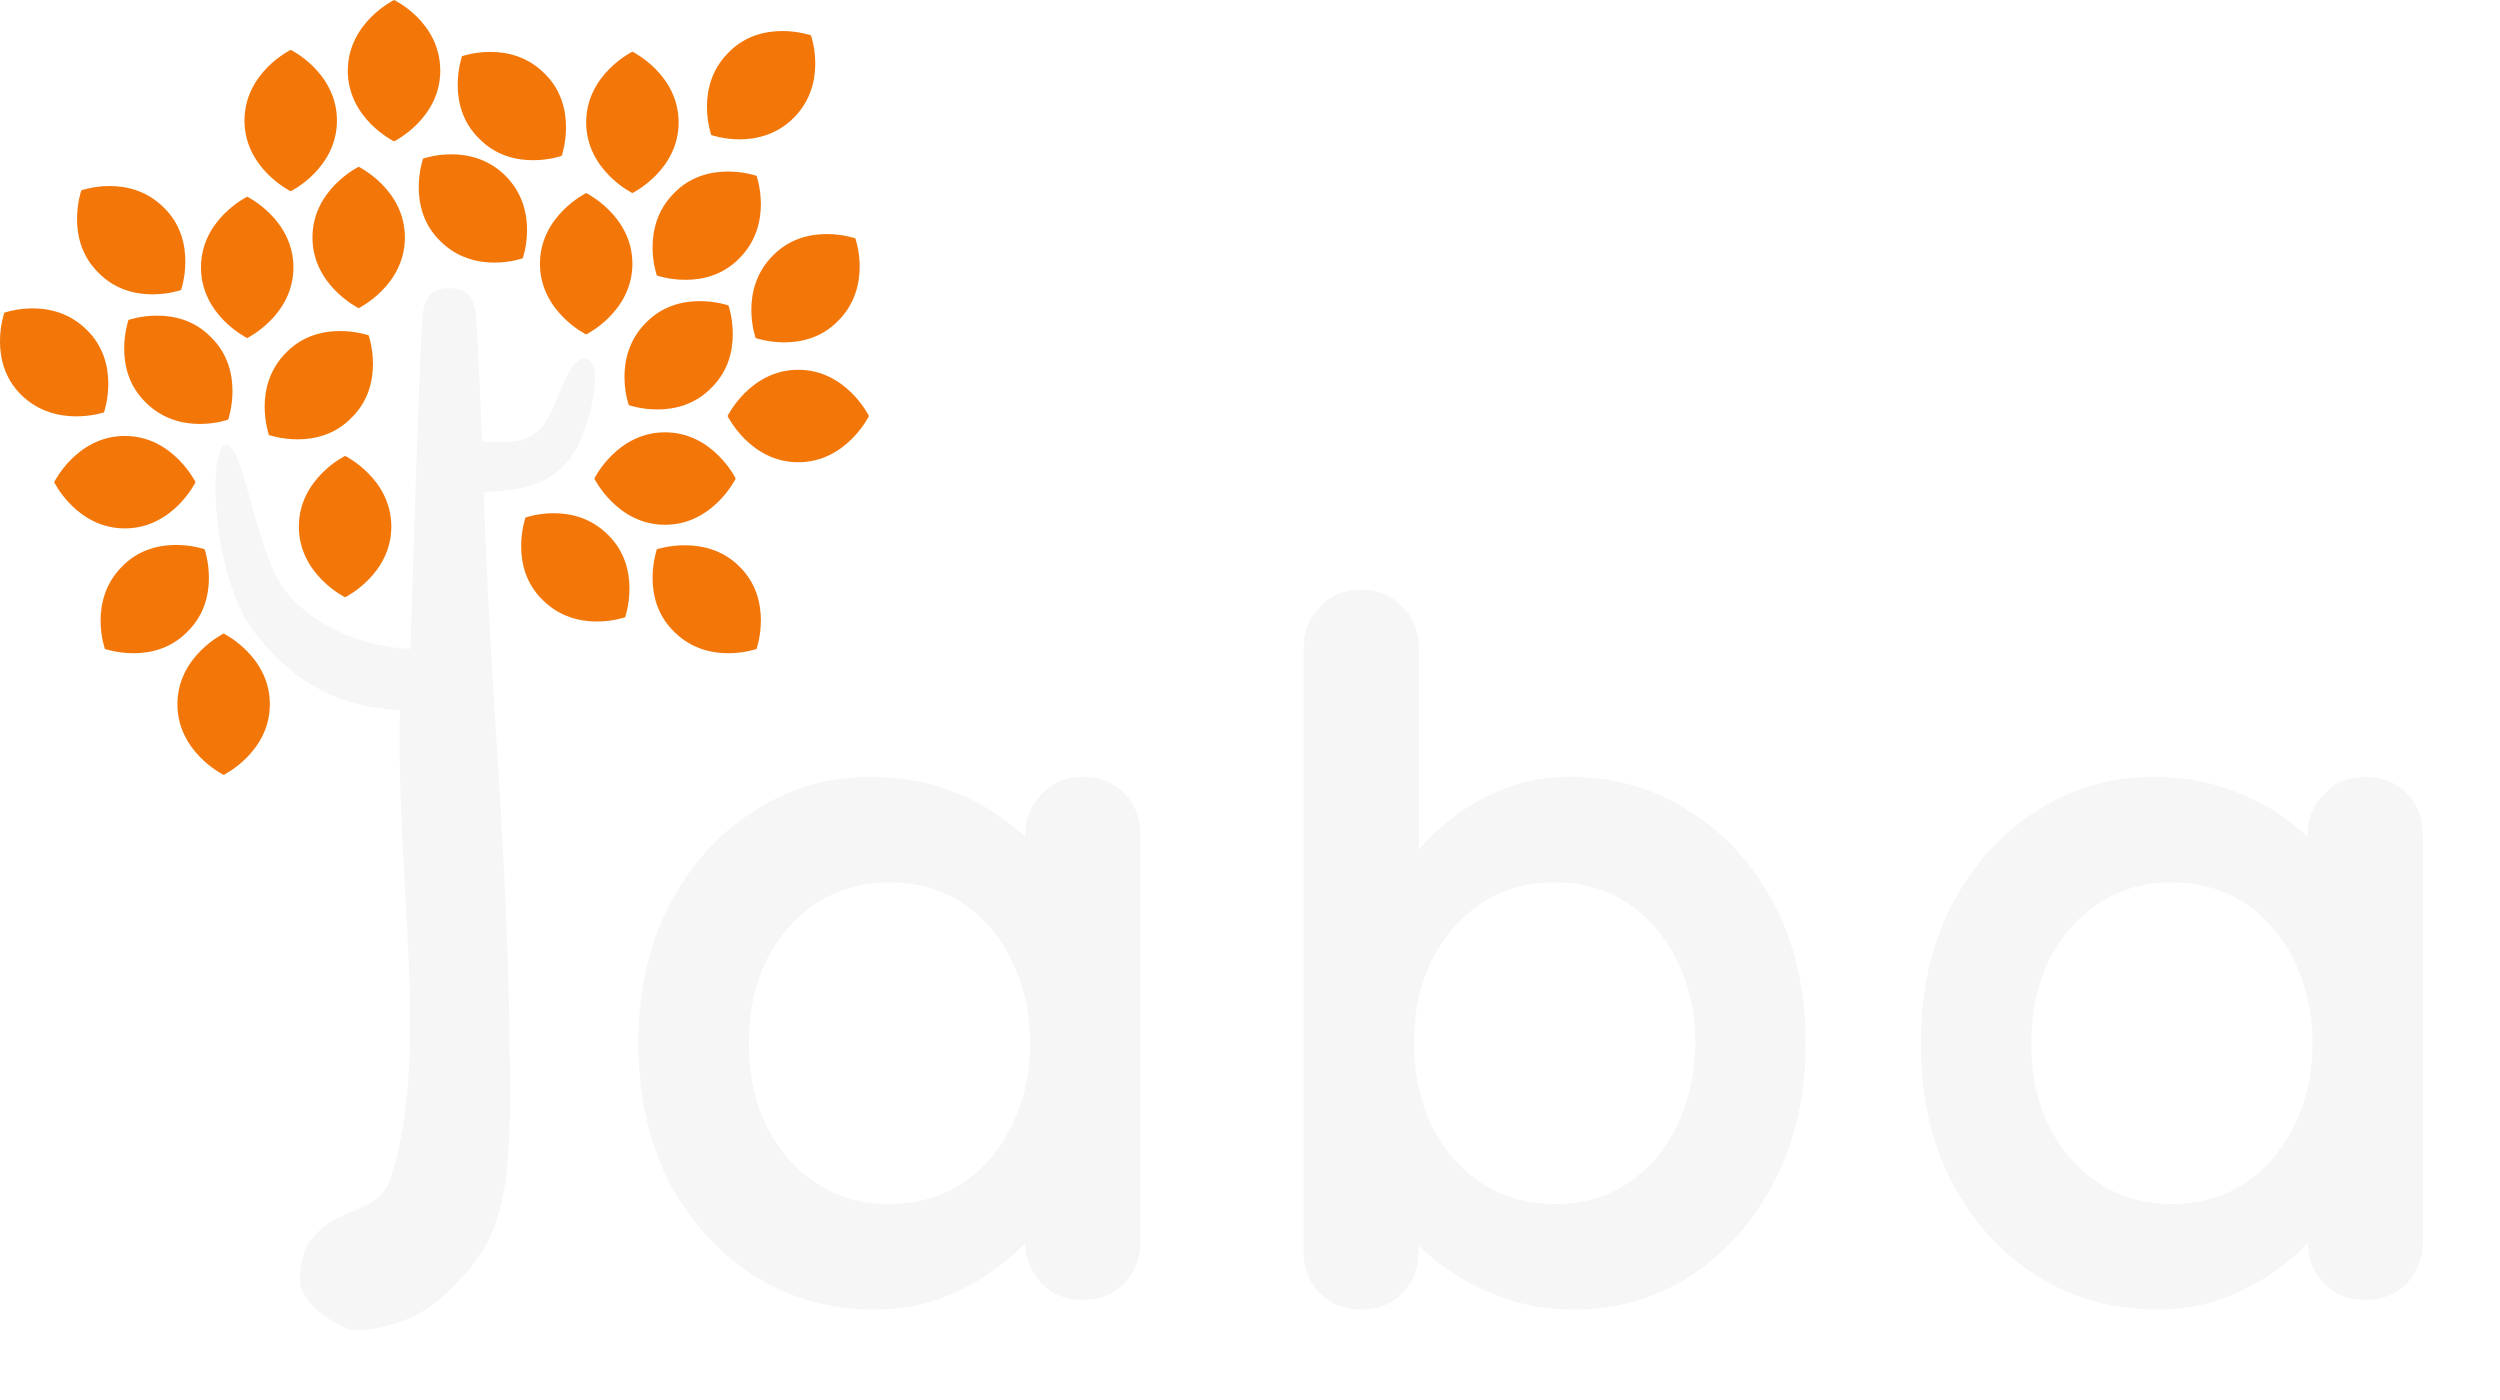
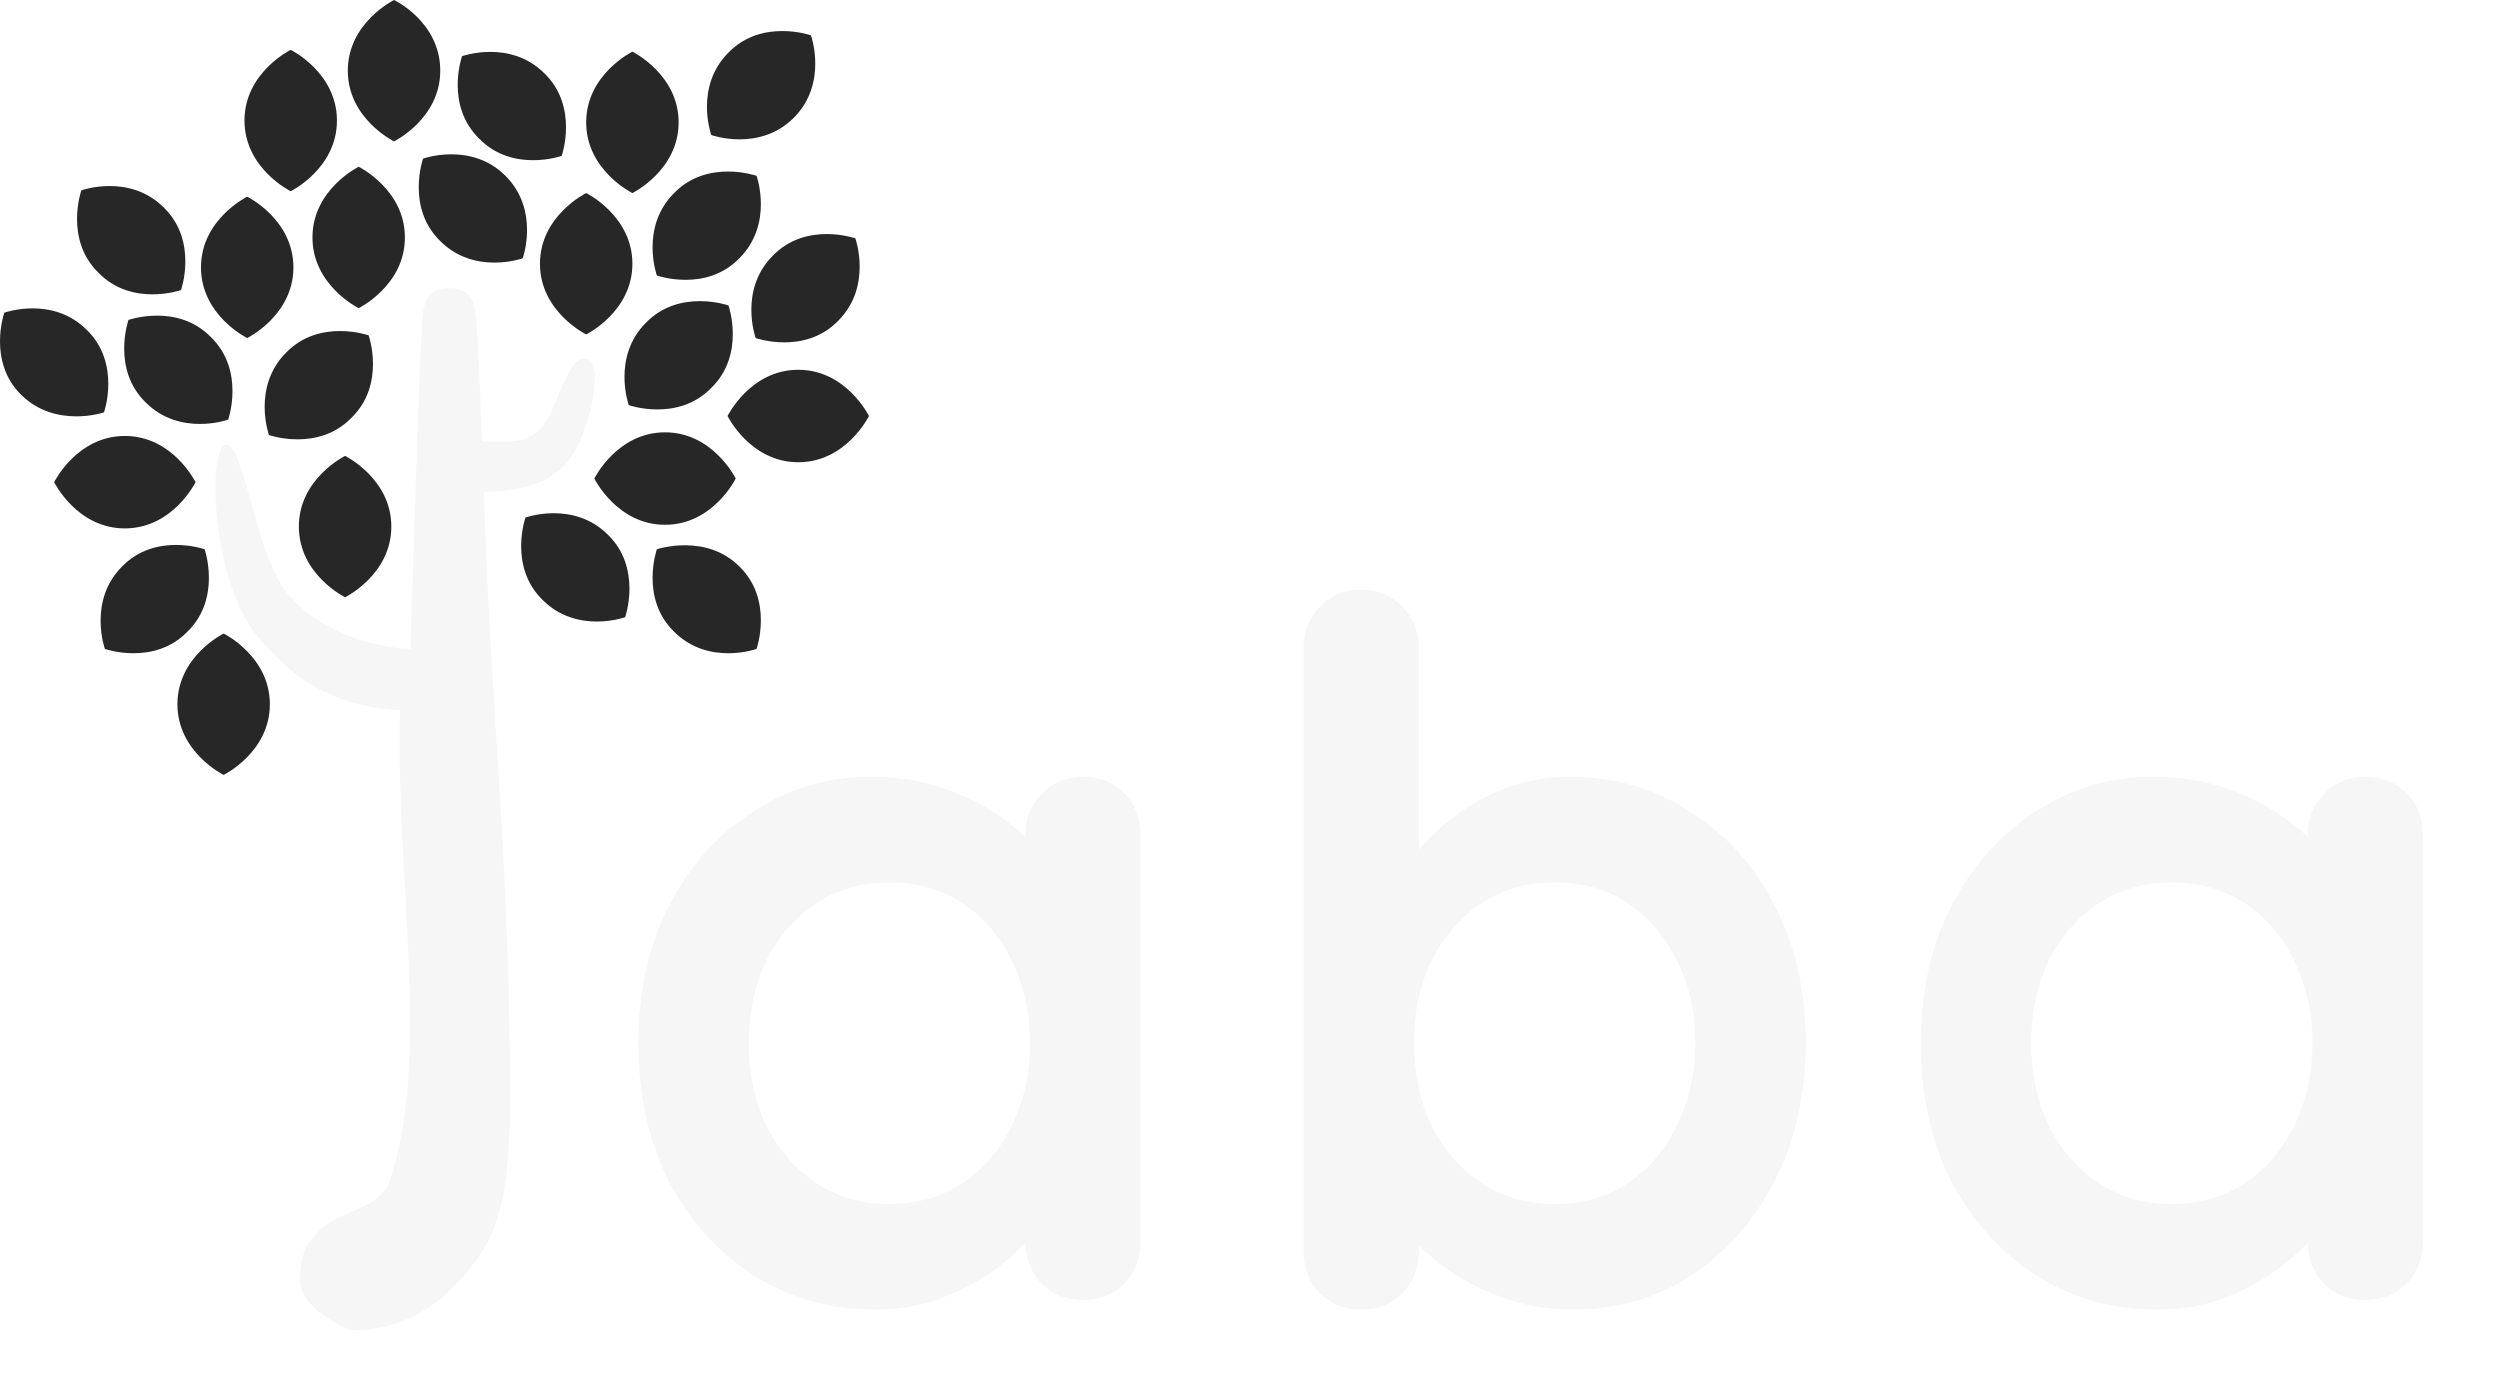
<svg xmlns="http://www.w3.org/2000/svg" width="125" height="70" viewBox="0 0 125 70" fill="none">
  <path d="M29.355 17.946C28.403 17.674 27.95 20.257 27.134 21.299C26.409 22.206 25.412 22.115 24.098 22.07C24.007 19.577 23.916 17.492 23.826 16.133C23.735 14.864 23.418 14.411 22.466 14.411C21.515 14.411 21.152 14.909 21.107 16.133C20.925 19.169 20.744 25.74 20.518 32.447C18.342 32.356 15.805 31.45 14.309 29.592C12.768 27.689 12.179 22.024 11.273 22.251C10.367 22.432 10.593 28.912 12.768 31.677C14.49 33.852 16.646 35.364 20 35.5C19.773 44.11 21.562 52.815 19.5 59C19 60.5 17 60.5 16 61.5C15.5 62 15 62.5 15 64C15 65.5 17.5 66.5 17.5 66.5C17.5 66.5 20.236 66.764 22.5 64.5C24.5 62.5 25.5 61 25.5 55C25.5 43.12 24.551 35.801 24.188 24.607C26.318 24.517 27.497 24.109 28.358 23.112C29.355 22.024 30.306 18.263 29.355 17.946Z" fill="#F6F6F6" />
-   <path d="M17.255 22.795C17.255 22.795 14.943 23.927 14.943 26.329C14.943 28.731 17.255 29.864 17.255 29.864C17.255 29.864 19.566 28.731 19.566 26.329C19.566 23.927 17.255 22.795 17.255 22.795ZM17.934 8.338C17.934 8.338 15.623 9.471 15.623 11.873C15.623 14.275 17.934 15.408 17.934 15.408C17.934 15.408 20.245 14.275 20.245 11.873C20.245 9.471 17.934 8.338 17.934 8.338ZM12.36 16.903C12.36 16.903 14.671 15.77 14.671 13.369C14.671 10.967 12.36 9.834 12.36 9.834C12.36 9.834 10.049 10.967 10.049 13.369C10.049 15.77 12.36 16.903 12.36 16.903ZM14.536 9.562C14.536 9.562 16.847 8.429 16.847 6.027C16.847 3.625 14.536 2.492 14.536 2.492C14.536 2.492 12.224 3.625 12.224 6.027C12.224 8.429 14.536 9.562 14.536 9.562ZM19.702 0C19.702 0 17.39 1.133 17.39 3.535C17.39 5.937 19.702 7.069 19.702 7.069C19.702 7.069 22.013 5.937 22.013 3.535C22.013 1.088 19.702 0 19.702 0ZM31.62 9.653C31.62 9.653 33.931 8.52 33.931 6.118C33.931 3.716 31.62 2.583 31.62 2.583C31.62 2.583 29.309 3.716 29.309 6.118C29.309 8.52 31.62 9.653 31.62 9.653ZM26.998 13.187C26.998 15.589 29.309 16.722 29.309 16.722C29.309 16.722 31.62 15.589 31.62 13.187C31.62 10.786 29.309 9.653 29.309 9.653C29.309 9.653 26.998 10.786 26.998 13.187ZM9.777 24.109C9.777 24.109 8.644 21.798 6.242 21.798C3.841 21.798 2.708 24.109 2.708 24.109C2.708 24.109 3.841 26.42 6.242 26.42C8.644 26.42 9.777 24.109 9.777 24.109ZM39.913 18.489C37.511 18.489 36.378 20.801 36.378 20.801C36.378 20.801 37.511 23.112 39.913 23.112C42.315 23.112 43.448 20.801 43.448 20.801C43.448 20.801 42.315 18.489 39.913 18.489ZM29.717 23.927C29.717 23.927 30.85 26.239 33.252 26.239C35.653 26.239 36.786 23.927 36.786 23.927C36.786 23.927 35.653 21.616 33.252 21.616C30.85 21.616 29.717 23.927 29.717 23.927ZM18.433 16.767C18.433 16.767 15.986 15.906 14.309 17.628C12.587 19.351 13.448 21.752 13.448 21.752C13.448 21.752 15.895 22.613 17.572 20.891C19.294 19.215 18.433 16.767 18.433 16.767ZM37.828 8.792C37.828 8.792 35.381 7.931 33.705 9.653C31.983 11.375 32.844 13.776 32.844 13.776C32.844 13.776 35.291 14.637 36.968 12.915C38.69 11.193 37.828 8.792 37.828 8.792ZM36.424 15.272C36.424 15.272 33.977 14.411 32.3 16.133C30.578 17.855 31.439 20.257 31.439 20.257C31.439 20.257 33.886 21.118 35.563 19.396C37.285 17.719 36.424 15.272 36.424 15.272ZM10.23 27.462C10.23 27.462 7.783 26.601 6.106 28.323C4.384 30.045 5.245 32.447 5.245 32.447C5.245 32.447 7.693 33.308 9.369 31.586C11.091 29.909 10.23 27.462 10.23 27.462ZM39.687 5.891C41.409 4.169 40.548 1.767 40.548 1.767C40.548 1.767 38.1 0.906 36.424 2.628C34.702 4.35 35.563 6.752 35.563 6.752C35.563 6.752 37.965 7.613 39.687 5.891ZM37.783 16.903C37.783 16.903 40.23 17.764 41.907 16.042C43.629 14.32 42.768 11.918 42.768 11.918C42.768 11.918 40.321 11.057 38.644 12.78C36.922 14.502 37.783 16.903 37.783 16.903ZM26.273 25.876C26.273 25.876 25.412 28.323 27.134 30C28.856 31.722 31.258 30.861 31.258 30.861C31.258 30.861 32.119 28.414 30.396 26.737C28.674 25.015 26.273 25.876 26.273 25.876ZM6.424 15.997C6.424 15.997 5.563 18.444 7.285 20.121C9.007 21.843 11.409 20.982 11.409 20.982C11.409 20.982 12.27 18.535 10.548 16.858C8.871 15.136 6.424 15.997 6.424 15.997ZM5.2 20.619C5.2 20.619 6.061 18.172 4.339 16.495C2.617 14.773 0.215 15.634 0.215 15.634C0.215 15.634 -0.646 18.082 1.076 19.758C2.798 21.435 5.2 20.619 5.2 20.619ZM9.052 14.502C9.052 14.502 9.913 12.054 8.191 10.378C6.469 8.656 4.067 9.517 4.067 9.517C4.067 9.517 3.206 11.964 4.928 13.64C6.605 15.363 9.052 14.502 9.052 14.502ZM32.844 27.462C32.844 27.462 31.983 29.909 33.705 31.586C35.427 33.308 37.828 32.447 37.828 32.447C37.828 32.447 38.69 30 36.968 28.323C35.291 26.646 32.844 27.462 32.844 27.462ZM25.276 8.792C23.554 7.069 21.152 7.931 21.152 7.931C21.152 7.931 20.291 10.378 22.013 12.054C23.735 13.776 26.137 12.915 26.137 12.915C26.137 12.915 26.998 10.514 25.276 8.792ZM28.085 7.795C28.085 7.795 28.946 5.347 27.224 3.671C25.502 1.949 23.101 2.81 23.101 2.81C23.101 2.81 22.239 5.257 23.962 6.934C25.638 8.656 28.085 7.795 28.085 7.795ZM11.182 31.677C11.182 31.677 8.871 32.81 8.871 35.212C8.871 37.613 11.182 38.746 11.182 38.746C11.182 38.746 13.493 37.613 13.493 35.212C13.493 32.81 11.182 31.677 11.182 31.677Z" fill="#F37608" />
+   <path d="M17.255 22.795C17.255 22.795 14.943 23.927 14.943 26.329C14.943 28.731 17.255 29.864 17.255 29.864C17.255 29.864 19.566 28.731 19.566 26.329C19.566 23.927 17.255 22.795 17.255 22.795ZM17.934 8.338C17.934 8.338 15.623 9.471 15.623 11.873C15.623 14.275 17.934 15.408 17.934 15.408C17.934 15.408 20.245 14.275 20.245 11.873C20.245 9.471 17.934 8.338 17.934 8.338ZM12.36 16.903C12.36 16.903 14.671 15.77 14.671 13.369C14.671 10.967 12.36 9.834 12.36 9.834C12.36 9.834 10.049 10.967 10.049 13.369C10.049 15.77 12.36 16.903 12.36 16.903ZM14.536 9.562C14.536 9.562 16.847 8.429 16.847 6.027C16.847 3.625 14.536 2.492 14.536 2.492C14.536 2.492 12.224 3.625 12.224 6.027C12.224 8.429 14.536 9.562 14.536 9.562ZM19.702 0C19.702 0 17.39 1.133 17.39 3.535C17.39 5.937 19.702 7.069 19.702 7.069C19.702 7.069 22.013 5.937 22.013 3.535C22.013 1.088 19.702 0 19.702 0ZM31.62 9.653C31.62 9.653 33.931 8.52 33.931 6.118C33.931 3.716 31.62 2.583 31.62 2.583C31.62 2.583 29.309 3.716 29.309 6.118C29.309 8.52 31.62 9.653 31.62 9.653ZM26.998 13.187C26.998 15.589 29.309 16.722 29.309 16.722C29.309 16.722 31.62 15.589 31.62 13.187C31.62 10.786 29.309 9.653 29.309 9.653C29.309 9.653 26.998 10.786 26.998 13.187ZM9.777 24.109C9.777 24.109 8.644 21.798 6.242 21.798C3.841 21.798 2.708 24.109 2.708 24.109C2.708 24.109 3.841 26.42 6.242 26.42C8.644 26.42 9.777 24.109 9.777 24.109ZM39.913 18.489C37.511 18.489 36.378 20.801 36.378 20.801C36.378 20.801 37.511 23.112 39.913 23.112C42.315 23.112 43.448 20.801 43.448 20.801C43.448 20.801 42.315 18.489 39.913 18.489ZM29.717 23.927C29.717 23.927 30.85 26.239 33.252 26.239C35.653 26.239 36.786 23.927 36.786 23.927C36.786 23.927 35.653 21.616 33.252 21.616C30.85 21.616 29.717 23.927 29.717 23.927ZM18.433 16.767C18.433 16.767 15.986 15.906 14.309 17.628C12.587 19.351 13.448 21.752 13.448 21.752C13.448 21.752 15.895 22.613 17.572 20.891C19.294 19.215 18.433 16.767 18.433 16.767ZM37.828 8.792C37.828 8.792 35.381 7.931 33.705 9.653C31.983 11.375 32.844 13.776 32.844 13.776C32.844 13.776 35.291 14.637 36.968 12.915C38.69 11.193 37.828 8.792 37.828 8.792ZM36.424 15.272C36.424 15.272 33.977 14.411 32.3 16.133C30.578 17.855 31.439 20.257 31.439 20.257C31.439 20.257 33.886 21.118 35.563 19.396C37.285 17.719 36.424 15.272 36.424 15.272ZM10.23 27.462C10.23 27.462 7.783 26.601 6.106 28.323C4.384 30.045 5.245 32.447 5.245 32.447C5.245 32.447 7.693 33.308 9.369 31.586C11.091 29.909 10.23 27.462 10.23 27.462ZM39.687 5.891C41.409 4.169 40.548 1.767 40.548 1.767C40.548 1.767 38.1 0.906 36.424 2.628C34.702 4.35 35.563 6.752 35.563 6.752C35.563 6.752 37.965 7.613 39.687 5.891ZM37.783 16.903C37.783 16.903 40.23 17.764 41.907 16.042C43.629 14.32 42.768 11.918 42.768 11.918C42.768 11.918 40.321 11.057 38.644 12.78C36.922 14.502 37.783 16.903 37.783 16.903ZM26.273 25.876C26.273 25.876 25.412 28.323 27.134 30C28.856 31.722 31.258 30.861 31.258 30.861C31.258 30.861 32.119 28.414 30.396 26.737C28.674 25.015 26.273 25.876 26.273 25.876ZM6.424 15.997C6.424 15.997 5.563 18.444 7.285 20.121C9.007 21.843 11.409 20.982 11.409 20.982C11.409 20.982 12.27 18.535 10.548 16.858C8.871 15.136 6.424 15.997 6.424 15.997ZM5.2 20.619C5.2 20.619 6.061 18.172 4.339 16.495C2.617 14.773 0.215 15.634 0.215 15.634C0.215 15.634 -0.646 18.082 1.076 19.758C2.798 21.435 5.2 20.619 5.2 20.619ZM9.052 14.502C9.052 14.502 9.913 12.054 8.191 10.378C6.469 8.656 4.067 9.517 4.067 9.517C4.067 9.517 3.206 11.964 4.928 13.64C6.605 15.363 9.052 14.502 9.052 14.502ZM32.844 27.462C32.844 27.462 31.983 29.909 33.705 31.586C35.427 33.308 37.828 32.447 37.828 32.447C37.828 32.447 38.69 30 36.968 28.323C35.291 26.646 32.844 27.462 32.844 27.462ZM25.276 8.792C23.554 7.069 21.152 7.931 21.152 7.931C21.152 7.931 20.291 10.378 22.013 12.054C23.735 13.776 26.137 12.915 26.137 12.915C26.137 12.915 26.998 10.514 25.276 8.792ZM28.085 7.795C28.085 7.795 28.946 5.347 27.224 3.671C25.502 1.949 23.101 2.81 23.101 2.81C23.101 2.81 22.239 5.257 23.962 6.934C25.638 8.656 28.085 7.795 28.085 7.795ZM11.182 31.677C11.182 31.677 8.871 32.81 8.871 35.212C8.871 37.613 11.182 38.746 11.182 38.746C11.182 38.746 13.493 37.613 13.493 35.212C13.493 32.81 11.182 31.677 11.182 31.677Z" fill="#272727" />
  <path d="M54.144 38.84C54.976 38.84 55.664 39.112 56.208 39.656C56.752 40.2 57.024 40.904 57.024 41.768V62.072C57.024 62.904 56.752 63.608 56.208 64.184C55.664 64.728 54.976 65 54.144 65C53.312 65 52.624 64.728 52.08 64.184C51.536 63.608 51.264 62.904 51.264 62.072V59.72L52.32 60.152C52.32 60.568 52.096 61.08 51.648 61.688C51.2 62.264 50.592 62.84 49.824 63.416C49.056 63.992 48.144 64.488 47.088 64.904C46.064 65.288 44.944 65.48 43.728 65.48C41.52 65.48 39.52 64.92 37.728 63.8C35.936 62.648 34.512 61.08 33.456 59.096C32.432 57.08 31.92 54.776 31.92 52.184C31.92 49.56 32.432 47.256 33.456 45.272C34.512 43.256 35.92 41.688 37.68 40.568C39.44 39.416 41.392 38.84 43.536 38.84C44.912 38.84 46.176 39.048 47.328 39.464C48.48 39.88 49.472 40.408 50.304 41.048C51.168 41.688 51.824 42.344 52.272 43.016C52.752 43.656 52.992 44.2 52.992 44.648L51.264 45.272V41.768C51.264 40.936 51.536 40.248 52.08 39.704C52.624 39.128 53.312 38.84 54.144 38.84ZM44.448 60.2C45.856 60.2 47.088 59.848 48.144 59.144C49.2 58.44 50.016 57.48 50.592 56.264C51.2 55.048 51.504 53.688 51.504 52.184C51.504 50.648 51.2 49.272 50.592 48.056C50.016 46.84 49.2 45.88 48.144 45.176C47.088 44.472 45.856 44.12 44.448 44.12C43.072 44.12 41.856 44.472 40.8 45.176C39.744 45.88 38.912 46.84 38.304 48.056C37.728 49.272 37.44 50.648 37.44 52.184C37.44 53.688 37.728 55.048 38.304 56.264C38.912 57.48 39.744 58.44 40.8 59.144C41.856 59.848 43.072 60.2 44.448 60.2ZM78.477 38.84C80.717 38.84 82.717 39.416 84.477 40.568C86.269 41.688 87.677 43.24 88.701 45.224C89.757 47.208 90.285 49.512 90.285 52.136C90.285 54.76 89.757 57.08 88.701 59.096C87.677 61.08 86.285 62.648 84.525 63.8C82.797 64.92 80.845 65.48 78.669 65.48C77.389 65.48 76.189 65.272 75.069 64.856C73.949 64.44 72.957 63.912 72.093 63.272C71.261 62.632 70.605 61.992 70.125 61.352C69.677 60.68 69.453 60.12 69.453 59.672L70.941 59.048V62.552C70.941 63.384 70.669 64.088 70.125 64.664C69.581 65.208 68.893 65.48 68.061 65.48C67.229 65.48 66.541 65.208 65.997 64.664C65.453 64.12 65.181 63.416 65.181 62.552V32.408C65.181 31.576 65.453 30.888 65.997 30.344C66.541 29.768 67.229 29.48 68.061 29.48C68.893 29.48 69.581 29.768 70.125 30.344C70.669 30.888 70.941 31.576 70.941 32.408V44.6L70.125 44.168C70.125 43.752 70.349 43.256 70.797 42.68C71.245 42.072 71.853 41.48 72.621 40.904C73.389 40.296 74.269 39.8 75.261 39.416C76.285 39.032 77.357 38.84 78.477 38.84ZM77.757 44.12C76.349 44.12 75.117 44.472 74.061 45.176C73.005 45.88 72.173 46.84 71.565 48.056C70.989 49.24 70.701 50.6 70.701 52.136C70.701 53.64 70.989 55.016 71.565 56.264C72.173 57.48 73.005 58.44 74.061 59.144C75.117 59.848 76.349 60.2 77.757 60.2C79.165 60.2 80.381 59.848 81.405 59.144C82.461 58.44 83.277 57.48 83.853 56.264C84.461 55.016 84.765 53.64 84.765 52.136C84.765 50.6 84.461 49.24 83.853 48.056C83.277 46.84 82.461 45.88 81.405 45.176C80.381 44.472 79.165 44.12 77.757 44.12ZM118.265 38.84C119.097 38.84 119.785 39.112 120.329 39.656C120.873 40.2 121.145 40.904 121.145 41.768V62.072C121.145 62.904 120.873 63.608 120.329 64.184C119.785 64.728 119.097 65 118.265 65C117.433 65 116.745 64.728 116.201 64.184C115.657 63.608 115.385 62.904 115.385 62.072V59.72L116.441 60.152C116.441 60.568 116.217 61.08 115.769 61.688C115.321 62.264 114.713 62.84 113.945 63.416C113.177 63.992 112.265 64.488 111.209 64.904C110.185 65.288 109.065 65.48 107.849 65.48C105.641 65.48 103.641 64.92 101.849 63.8C100.057 62.648 98.633 61.08 97.577 59.096C96.553 57.08 96.041 54.776 96.041 52.184C96.041 49.56 96.553 47.256 97.577 45.272C98.633 43.256 100.041 41.688 101.801 40.568C103.561 39.416 105.513 38.84 107.657 38.84C109.033 38.84 110.297 39.048 111.449 39.464C112.601 39.88 113.593 40.408 114.425 41.048C115.289 41.688 115.945 42.344 116.393 43.016C116.873 43.656 117.113 44.2 117.113 44.648L115.385 45.272V41.768C115.385 40.936 115.657 40.248 116.201 39.704C116.745 39.128 117.433 38.84 118.265 38.84ZM108.569 60.2C109.977 60.2 111.209 59.848 112.265 59.144C113.321 58.44 114.137 57.48 114.713 56.264C115.321 55.048 115.625 53.688 115.625 52.184C115.625 50.648 115.321 49.272 114.713 48.056C114.137 46.84 113.321 45.88 112.265 45.176C111.209 44.472 109.977 44.12 108.569 44.12C107.193 44.12 105.977 44.472 104.921 45.176C103.865 45.88 103.033 46.84 102.425 48.056C101.849 49.272 101.561 50.648 101.561 52.184C101.561 53.688 101.849 55.048 102.425 56.264C103.033 57.48 103.865 58.44 104.921 59.144C105.977 59.848 107.193 60.2 108.569 60.2Z" fill="#F6F6F6" />
</svg>
